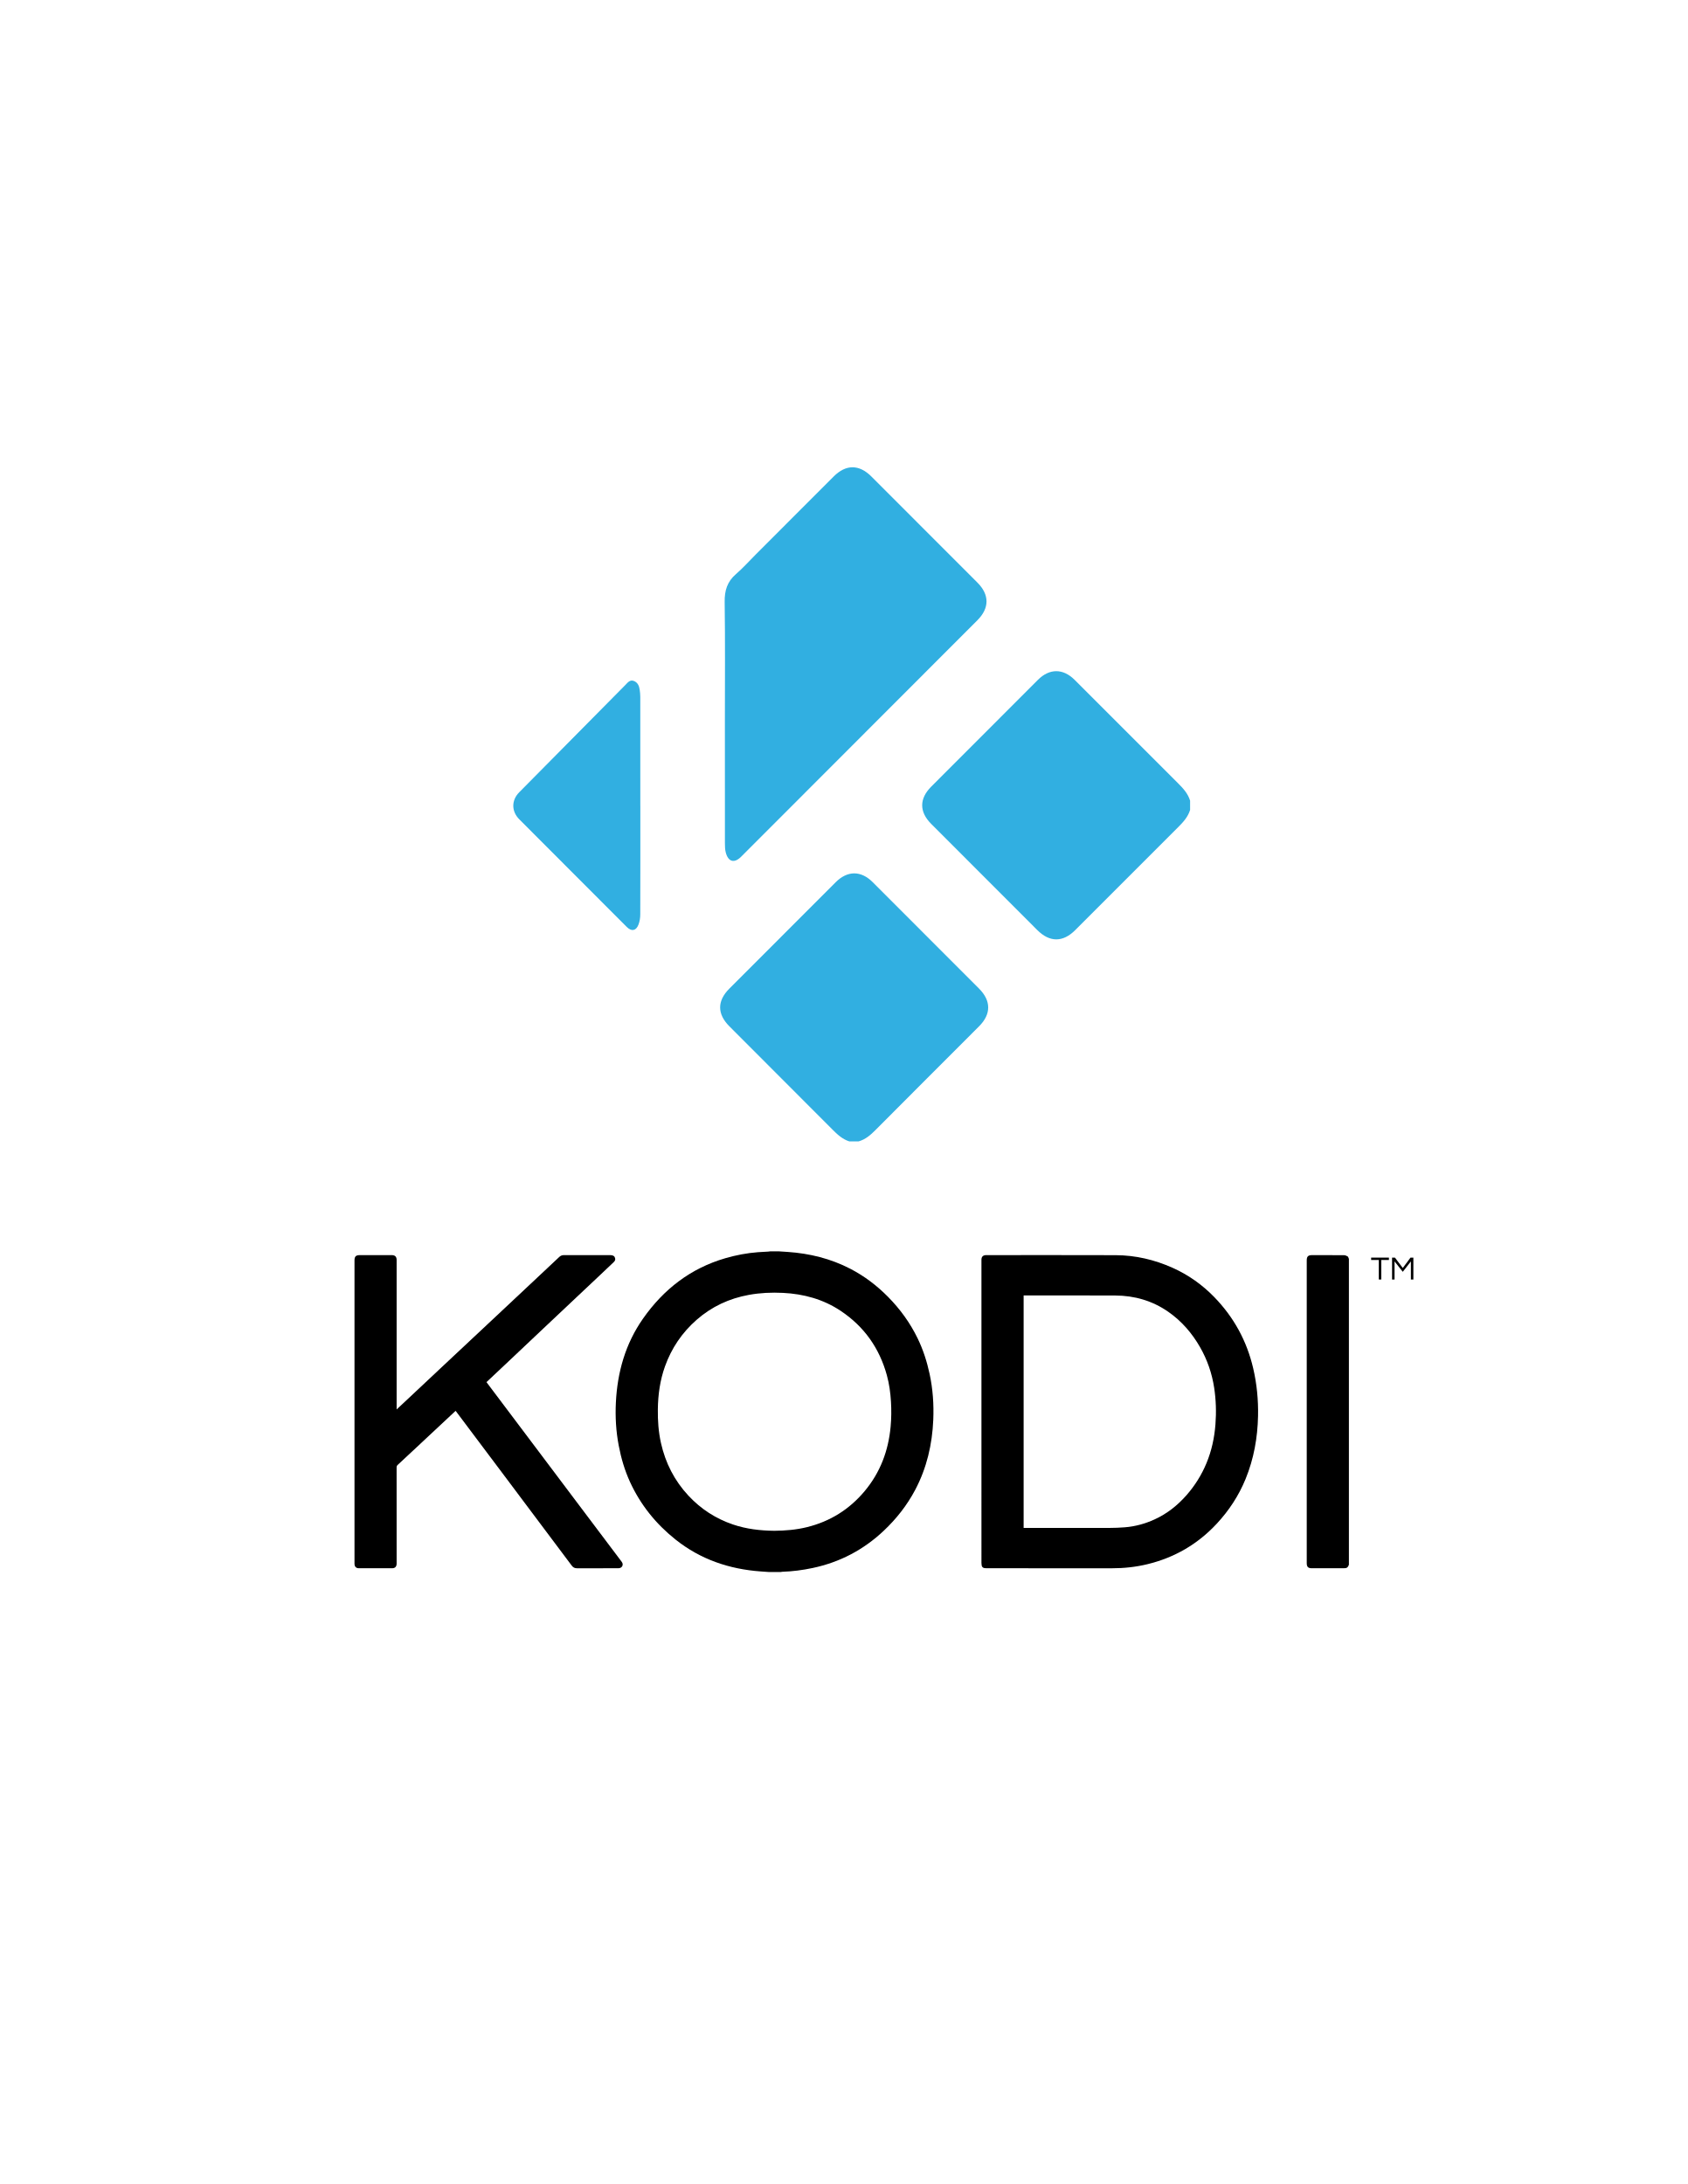
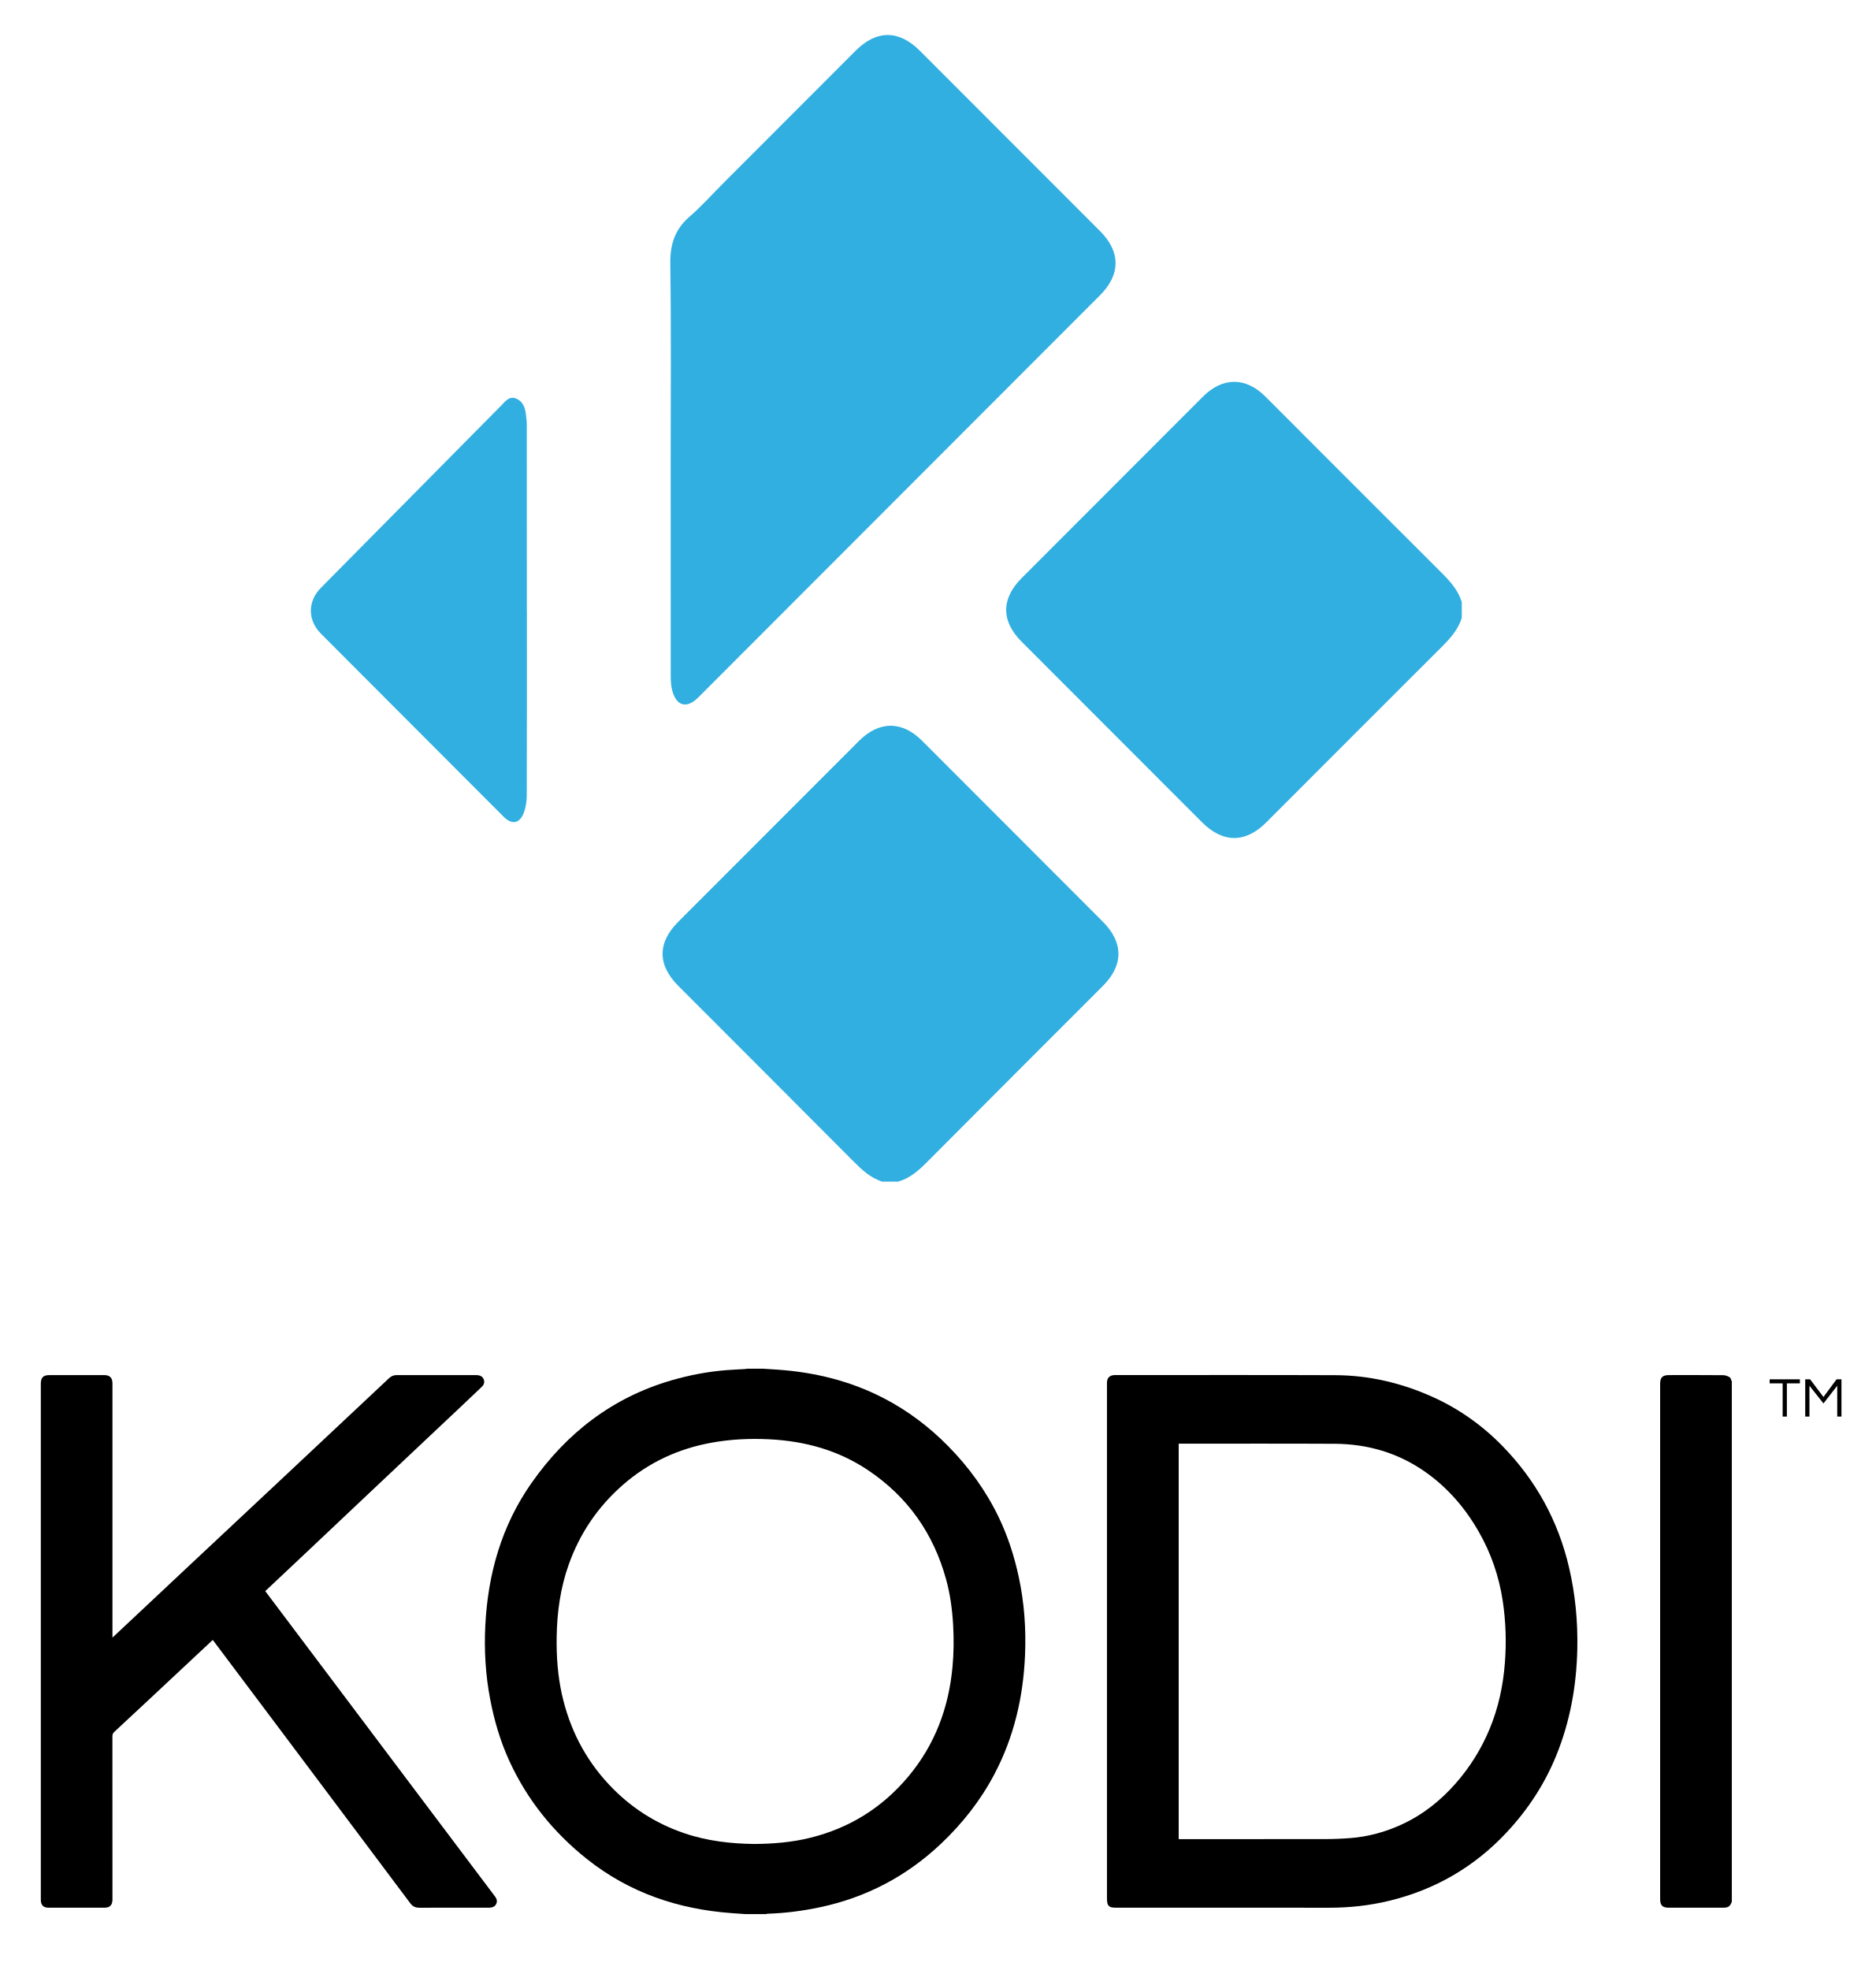
- <svg xmlns="http://www.w3.org/2000/svg" version="1.1" id="Ebene_1" x="0px" y="0px" width="612px" height="792px" viewBox="0 0 612 792" enable-background="new 0 0 612 792" xml:space="preserve">
-   <g>
-     <path fill-rule="evenodd" clip-rule="evenodd" d="M282.478,453.791c1.041,0.066,2.082,0.131,3.123,0.203   c7.985,0.551,15.618,2.424,22.75,6.129c5.096,2.648,9.614,6.076,13.644,10.164c4.376,4.438,7.995,9.414,10.721,15.027   c2,4.119,3.389,8.443,4.35,12.914c1.179,5.48,1.567,11.029,1.333,16.613c-0.376,8.957-2.358,17.521-6.582,25.492   c-2.947,5.561-6.788,10.439-11.357,14.754c-7.327,6.92-15.915,11.434-25.78,13.523c-3.653,0.773-7.336,1.258-11.067,1.375   c-0.17,0.006-0.337,0.055-0.506,0.082h-4.391c-0.953-0.066-1.907-0.134-2.86-0.203c-11.427-0.826-21.855-4.359-30.892-11.549   c-7.132-5.674-12.718-12.6-16.529-20.91c-1.937-4.225-3.23-8.652-4.095-13.213c-0.98-5.158-1.288-10.365-1.027-15.598   c0.55-11.016,3.452-21.301,9.843-30.416c7.48-10.664,17.261-18.248,29.888-21.914c3.848-1.117,7.771-1.861,11.77-2.17   c1.267-0.098,2.538-0.146,3.807-0.225c0.207-0.012,0.412-0.053,0.618-0.08H282.478z M280.742,555.121   c4.062-0.035,7.993-0.365,11.848-1.318c8.398-2.074,15.38-6.43,20.932-13.072c5.666-6.777,8.612-14.654,9.413-23.389   c0.274-2.988,0.306-5.982,0.128-8.98c-0.192-3.254-0.622-6.475-1.485-9.621c-2.696-9.828-8.216-17.668-16.697-23.34   c-6.341-4.24-13.437-6.182-21.006-6.557c-4.137-0.203-8.249-0.018-12.328,0.725c-7.126,1.293-13.466,4.236-18.93,9.023   c-5.3,4.643-9.128,10.281-11.499,16.912c-1.795,5.018-2.512,10.213-2.588,15.518c-0.059,4.123,0.227,8.215,1.126,12.242   c1.624,7.266,4.89,13.682,9.993,19.148c4.501,4.82,9.856,8.291,16.094,10.416C270.64,554.498,275.701,555.066,280.742,555.121" />
-     <path fill-rule="evenodd" clip-rule="evenodd" d="M489.103,567.455c-0.431,1.039-0.759,1.252-1.934,1.252   c-3.834,0-7.667,0.002-11.503,0c-1.351,0-1.849-0.5-1.849-1.859V457.055c0-1.408,0.497-1.898,1.925-1.9   c3.834,0,7.668-0.014,11.501,0.02c0.472,0.004,0.989,0.191,1.394,0.441c0.245,0.152,0.316,0.586,0.466,0.895V567.455z" />
-     <path fill-rule="evenodd" clip-rule="evenodd" d="M176.393,501.213c1.936,2.57,3.851,5.115,5.766,7.66   c4.061,5.398,8.124,10.797,12.185,16.195c5.224,6.943,10.446,13.885,15.67,20.828c5.119,6.803,10.236,13.607,15.362,20.404   c0.379,0.502,0.544,1.012,0.272,1.592c-0.276,0.588-0.812,0.777-1.416,0.813c-0.277,0.016-0.557,0.002-0.836,0.002   c-4.723,0-9.445-0.004-14.168,0.006c-0.808,0.002-1.4-0.27-1.904-0.943c-8.909-11.904-17.835-23.797-26.759-35.691   c-5.068-6.754-10.14-13.506-15.209-20.258c-0.042-0.057-0.09-0.105-0.163-0.191c-0.615,0.574-1.226,1.141-1.833,1.709   c-4.111,3.844-8.219,7.689-12.329,11.531c-2.266,2.117-4.532,4.234-6.81,6.338c-0.294,0.271-0.415,0.539-0.414,0.939   c0.01,11.502,0.008,23.005,0.008,34.506c0,0.139,0.004,0.279,0,0.418c-0.029,1.055-0.565,1.627-1.619,1.631   c-4.027,0.016-8.052,0.014-12.077,0.002c-1.022-0.004-1.56-0.578-1.58-1.604c-0.002-0.121,0-0.244,0-0.365v-109.58v-0.105   c0-1.387,0.501-1.893,1.877-1.893c3.677-0.002,7.354-0.002,11.032-0.002c0.243,0,0.488-0.008,0.731,0.002   c1.065,0.049,1.588,0.572,1.635,1.633c0.007,0.158,0.001,0.314,0.001,0.471v53.117v0.736c0.913-0.852,1.736-1.617,2.556-2.385   c4.853-4.553,9.704-9.111,14.56-13.662c6.368-5.969,12.741-11.932,19.109-17.902c5.338-5.004,10.672-10.014,16.008-15.02   c2.249-2.111,4.503-4.215,6.745-6.332c0.47-0.443,1.004-0.658,1.644-0.658c5.629,0.002,11.258,0,16.887,0.002   c0.959,0,1.501,0.348,1.703,1.064c0.167,0.592-0.061,1.055-0.476,1.451c-1.628,1.549-3.257,3.096-4.892,4.639   c-2.89,2.725-5.786,5.445-8.676,8.17c-4.007,3.775-8.013,7.551-12.017,11.33c-4.104,3.873-8.204,7.752-12.309,11.625   C181.919,496.018,179.177,498.594,176.393,501.213" />
-     <path fill-rule="evenodd" clip-rule="evenodd" d="M355.866,511.943v-54.688c0-0.158-0.002-0.314,0.001-0.471   c0.021-1.033,0.54-1.572,1.565-1.629c0.07-0.005,0.141-0.002,0.21-0.002c15.633,0.002,31.266-0.037,46.898,0.021   c7.19,0.027,14.071,1.643,20.634,4.578c5.71,2.555,10.728,6.113,15.086,10.592c7.098,7.293,11.814,15.895,14.132,25.816   c1.335,5.713,1.887,11.498,1.765,17.352c-0.164,7.861-1.527,15.494-4.508,22.799c-2.488,6.098-6.051,11.512-10.54,16.32   c-6.892,7.381-15.261,12.23-25.07,14.607c-4.232,1.025-8.521,1.482-12.876,1.477c-15.145-0.023-30.289-0.008-45.435-0.01   c-0.259,0-0.521-0.018-0.776-0.057c-0.56-0.09-0.906-0.426-1.006-0.982c-0.052-0.289-0.077-0.586-0.077-0.879   C355.866,548.506,355.866,530.225,355.866,511.943 M371.161,554.09h0.674c10.177,0,20.354,0.01,30.532-0.01   c1.826-0.004,3.657-0.08,5.478-0.223c3.781-0.297,7.386-1.299,10.833-2.877c4.508-2.064,8.293-5.07,11.554-8.783   c3.039-3.462,5.438-7.311,7.209-11.557c1.884-4.52,2.896-9.236,3.272-14.111c0.344-4.449,0.204-8.878-0.466-13.283   c-0.794-5.209-2.487-10.121-5.106-14.697c-2.91-5.088-6.666-9.443-11.486-12.811c-5.772-4.029-12.253-5.904-19.252-5.938   c-10.892-0.053-21.784-0.018-32.676-0.02h-0.565V554.09z" />
+ <svg xmlns="http://www.w3.org/2000/svg" version="1.1" id="Ebene_1" x="0px" y="0px" width="400" height="420" viewBox="0 0 400 420" enable-background="new 0 0 612 792" xml:space="preserve">
+   <defs id="defs5676" />
+   <g id="g5655" transform="translate(-119.8366,-161.9893)">
+     <path d="m 282.478,453.791 c 1.041,0.066 2.082,0.131 3.123,0.203 7.985,0.551 15.618,2.424 22.75,6.129 5.096,2.648 9.614,6.076 13.644,10.164 4.376,4.438 7.995,9.414 10.721,15.027 2,4.119 3.389,8.443 4.35,12.914 1.179,5.48 1.567,11.029 1.333,16.613 -0.376,8.957 -2.358,17.521 -6.582,25.492 -2.947,5.561 -6.788,10.439 -11.357,14.754 -7.327,6.92 -15.915,11.434 -25.78,13.523 -3.653,0.773 -7.336,1.258 -11.067,1.375 -0.17,0.006 -0.337,0.055 -0.506,0.082 h -4.391 c -0.953,-0.066 -1.907,-0.134 -2.86,-0.203 -11.427,-0.826 -21.855,-4.359 -30.892,-11.549 -7.132,-5.674 -12.718,-12.6 -16.529,-20.91 -1.937,-4.225 -3.23,-8.652 -4.095,-13.213 -0.98,-5.158 -1.288,-10.365 -1.027,-15.598 0.55,-11.016 3.452,-21.301 9.843,-30.416 7.48,-10.664 17.261,-18.248 29.888,-21.914 3.848,-1.117 7.771,-1.861 11.77,-2.17 1.267,-0.098 2.538,-0.146 3.807,-0.225 0.207,-0.012 0.412,-0.053 0.618,-0.08 h 3.239 z m -1.736,101.33 c 4.062,-0.035 7.993,-0.365 11.848,-1.318 8.398,-2.074 15.38,-6.43 20.932,-13.072 5.666,-6.777 8.612,-14.654 9.413,-23.389 0.274,-2.988 0.306,-5.982 0.128,-8.98 -0.192,-3.254 -0.622,-6.475 -1.485,-9.621 -2.696,-9.828 -8.216,-17.668 -16.697,-23.34 -6.341,-4.24 -13.437,-6.182 -21.006,-6.557 -4.137,-0.203 -8.249,-0.018 -12.328,0.725 -7.126,1.293 -13.466,4.236 -18.93,9.023 -5.3,4.643 -9.128,10.281 -11.499,16.912 -1.795,5.018 -2.512,10.213 -2.588,15.518 -0.059,4.123 0.227,8.215 1.126,12.242 1.624,7.266 4.89,13.682 9.993,19.148 4.501,4.82 9.856,8.291 16.094,10.416 4.897,1.67 9.958,2.238 14.999,2.293" id="path5647" style="clip-rule:evenodd;fill-rule:evenodd" />
+     <path d="m 489.103,567.455 c -0.431,1.039 -0.759,1.252 -1.934,1.252 -3.834,0 -7.667,0.002 -11.503,0 -1.351,0 -1.849,-0.5 -1.849,-1.859 V 457.055 c 0,-1.408 0.497,-1.898 1.925,-1.9 3.834,0 7.668,-0.014 11.501,0.02 0.472,0.004 0.989,0.191 1.394,0.441 0.245,0.152 0.316,0.586 0.466,0.895 z" id="path5649" style="clip-rule:evenodd;fill-rule:evenodd" />
+     <path d="m 176.393,501.213 c 1.936,2.57 3.851,5.115 5.766,7.66 4.061,5.398 8.124,10.797 12.185,16.195 5.224,6.943 10.446,13.885 15.67,20.828 5.119,6.803 10.236,13.607 15.362,20.404 0.379,0.502 0.544,1.012 0.272,1.592 -0.276,0.588 -0.812,0.777 -1.416,0.813 -0.277,0.016 -0.557,0.002 -0.836,0.002 -4.723,0 -9.445,-0.004 -14.168,0.006 -0.808,0.002 -1.4,-0.27 -1.904,-0.943 -8.909,-11.904 -17.835,-23.797 -26.759,-35.691 -5.068,-6.754 -10.14,-13.506 -15.209,-20.258 -0.042,-0.057 -0.09,-0.105 -0.163,-0.191 -0.615,0.574 -1.226,1.141 -1.833,1.709 -4.111,3.844 -8.219,7.689 -12.329,11.531 -2.266,2.117 -4.532,4.234 -6.81,6.338 -0.294,0.271 -0.415,0.539 -0.414,0.939 0.01,11.502 0.008,23.005 0.008,34.506 0,0.139 0.004,0.279 0,0.418 -0.029,1.055 -0.565,1.627 -1.619,1.631 -4.027,0.016 -8.052,0.014 -12.077,0.002 -1.022,-0.004 -1.56,-0.578 -1.58,-1.604 -0.002,-0.121 0,-0.244 0,-0.365 v -109.58 -0.105 c 0,-1.387 0.501,-1.893 1.877,-1.893 3.677,-0.002 7.354,-0.002 11.032,-0.002 0.243,0 0.488,-0.008 0.731,0.002 1.065,0.049 1.588,0.572 1.635,1.633 0.007,0.158 0.001,0.314 0.001,0.471 v 53.117 0.736 c 0.913,-0.852 1.736,-1.617 2.556,-2.385 4.853,-4.553 9.704,-9.111 14.56,-13.662 6.368,-5.969 12.741,-11.932 19.109,-17.902 5.338,-5.004 10.672,-10.014 16.008,-15.02 2.249,-2.111 4.503,-4.215 6.745,-6.332 0.47,-0.443 1.004,-0.658 1.644,-0.658 5.629,0.002 11.258,0 16.887,0.002 0.959,0 1.501,0.348 1.703,1.064 0.167,0.592 -0.061,1.055 -0.476,1.451 -1.628,1.549 -3.257,3.096 -4.892,4.639 -2.89,2.725 -5.786,5.445 -8.676,8.17 -4.007,3.775 -8.013,7.551 -12.017,11.33 -4.104,3.873 -8.204,7.752 -12.309,11.625 -2.738,2.582 -5.48,5.158 -8.264,7.777" id="path5651" style="clip-rule:evenodd;fill-rule:evenodd" />
+     <path d="m 355.866,511.943 v -54.688 c 0,-0.158 -0.002,-0.314 0.001,-0.471 0.021,-1.033 0.54,-1.572 1.565,-1.629 0.07,-0.005 0.141,-0.002 0.21,-0.002 15.633,0.002 31.266,-0.037 46.898,0.021 7.19,0.027 14.071,1.643 20.634,4.578 5.71,2.555 10.728,6.113 15.086,10.592 7.098,7.293 11.814,15.895 14.132,25.816 1.335,5.713 1.887,11.498 1.765,17.352 -0.164,7.861 -1.527,15.494 -4.508,22.799 -2.488,6.098 -6.051,11.512 -10.54,16.32 -6.892,7.381 -15.261,12.23 -25.07,14.607 -4.232,1.025 -8.521,1.482 -12.876,1.477 -15.145,-0.023 -30.289,-0.008 -45.435,-0.01 -0.259,0 -0.521,-0.018 -0.776,-0.057 -0.56,-0.09 -0.906,-0.426 -1.006,-0.982 -0.052,-0.289 -0.077,-0.586 -0.077,-0.879 -0.003,-18.281 -0.003,-36.562 -0.003,-54.844 m 15.295,42.147 h 0.674 c 10.177,0 20.354,0.01 30.532,-0.01 1.826,-0.004 3.657,-0.08 5.478,-0.223 3.781,-0.297 7.386,-1.299 10.833,-2.877 4.508,-2.064 8.293,-5.07 11.554,-8.783 3.039,-3.462 5.438,-7.311 7.209,-11.557 1.884,-4.52 2.896,-9.236 3.272,-14.111 0.344,-4.449 0.204,-8.878 -0.466,-13.283 -0.794,-5.209 -2.487,-10.121 -5.106,-14.697 -2.91,-5.088 -6.666,-9.443 -11.486,-12.811 -5.772,-4.029 -12.253,-5.904 -19.252,-5.938 -10.892,-0.053 -21.784,-0.018 -32.676,-0.02 h -0.565 v 84.31 z" id="path5653" style="clip-rule:evenodd;fill-rule:evenodd" />
  </g>
-   <g>
-     <path fill-rule="evenodd" clip-rule="evenodd" fill="#31AFE1" d="M431.521,293.719c-0.791,2.568-2.526,4.448-4.384,6.299   c-12.448,12.406-24.857,24.852-37.278,37.284c-4.476,4.478-9.259,4.465-13.752-0.032c-12.82-12.83-25.641-25.659-38.456-38.491   c-4.366-4.372-4.364-9.144,0.013-13.526c12.888-12.906,25.778-25.809,38.671-38.708c4.195-4.198,9.124-4.2,13.318-0.004   c12.499,12.501,24.979,25.02,37.499,37.496c1.859,1.852,3.586,3.741,4.369,6.31V293.719z" />
-     <path fill-rule="evenodd" clip-rule="evenodd" fill="#31AFE1" d="M307.953,413.914c-2.556-0.812-4.408-2.582-6.251-4.436   c-12.395-12.458-24.828-24.877-37.247-37.312c-4.444-4.45-4.449-9.198-0.015-13.638c12.855-12.865,25.709-25.729,38.567-38.592   c4.274-4.274,9.171-4.29,13.422-0.037c12.856,12.864,25.711,25.729,38.563,38.597c4.415,4.421,4.428,9.264,0.031,13.664   c-12.527,12.541-25.075,25.066-37.573,37.633c-1.789,1.798-3.629,3.415-6.123,4.12H307.953z" />
-     <path fill-rule="evenodd" clip-rule="evenodd" fill="#31AFE1" d="M262.841,261.207c0-14.303,0.129-28.608-0.081-42.909   c-0.061-4.14,0.928-7.374,4.089-10.104c2.543-2.198,4.797-4.733,7.179-7.118c9.423-9.433,18.845-18.867,28.271-28.296   c4.433-4.432,9.213-4.429,13.643,0.002c12.821,12.825,25.641,25.653,38.459,38.482c4.403,4.407,4.4,9.254-0.003,13.663   c-15.16,15.179-30.326,30.356-45.49,45.533c-13.391,13.405-26.78,26.809-40.173,40.212c-2.481,2.482-4.679,1.905-5.581-1.536   c-0.278-1.066-0.3-2.219-0.301-3.332C262.835,290.938,262.841,276.072,262.841,261.207" />
-     <path fill-rule="evenodd" clip-rule="evenodd" fill="#31AFE1" d="M232.182,292.201c0,13.127,0.019,26.256-0.026,39.383   c-0.005,1.247-0.203,2.567-0.65,3.724c-0.876,2.279-2.52,2.561-4.241,0.844c-6.037-6.027-12.057-12.071-18.083-18.107   c-6.965-6.977-13.932-13.953-20.894-20.934c-2.882-2.889-2.895-6.898-0.024-9.801c12.82-12.967,25.643-25.933,38.472-38.895   c0.848-0.857,1.648-2.02,3.089-1.475c1.378,0.52,1.922,1.763,2.118,3.141c0.122,0.854,0.218,1.722,0.22,2.583   c0.013,13.179,0.009,26.359,0.009,39.537H232.182z" />
+   <g id="g5665" transform="translate(-119.8366,-161.9893)">
+     <path d="m 431.521,293.719 c -0.791,2.568 -2.526,4.448 -4.384,6.299 -12.448,12.406 -24.857,24.852 -37.278,37.284 -4.476,4.478 -9.259,4.465 -13.752,-0.032 -12.82,-12.83 -25.641,-25.659 -38.456,-38.491 -4.366,-4.372 -4.364,-9.144 0.013,-13.526 12.888,-12.906 25.778,-25.809 38.671,-38.708 4.195,-4.198 9.124,-4.2 13.318,-0.004 12.499,12.501 24.979,25.02 37.499,37.496 1.859,1.852 3.586,3.741 4.369,6.31 z" id="path5657" style="clip-rule:evenodd;fill:#31afe1;fill-rule:evenodd" />
+     <path d="m 307.953,413.914 c -2.556,-0.812 -4.408,-2.582 -6.251,-4.436 -12.395,-12.458 -24.828,-24.877 -37.247,-37.312 -4.444,-4.45 -4.449,-9.198 -0.015,-13.638 12.855,-12.865 25.709,-25.729 38.567,-38.592 4.274,-4.274 9.171,-4.29 13.422,-0.037 12.856,12.864 25.711,25.729 38.563,38.597 4.415,4.421 4.428,9.264 0.031,13.664 -12.527,12.541 -25.075,25.066 -37.573,37.633 -1.789,1.798 -3.629,3.415 -6.123,4.12 h -3.374 z" id="path5659" style="clip-rule:evenodd;fill:#31afe1;fill-rule:evenodd" />
+     <path d="m 262.841,261.207 c 0,-14.303 0.129,-28.608 -0.081,-42.909 -0.061,-4.14 0.928,-7.374 4.089,-10.104 2.543,-2.198 4.797,-4.733 7.179,-7.118 9.423,-9.433 18.845,-18.867 28.271,-28.296 4.433,-4.432 9.213,-4.429 13.643,0.002 12.821,12.825 25.641,25.653 38.459,38.482 4.403,4.407 4.4,9.254 -0.003,13.663 -15.16,15.179 -30.326,30.356 -45.49,45.533 -13.391,13.405 -26.78,26.809 -40.173,40.212 -2.481,2.482 -4.679,1.905 -5.581,-1.536 -0.278,-1.066 -0.3,-2.219 -0.301,-3.332 -0.018,-14.866 -0.012,-29.732 -0.012,-44.597" id="path5661" style="clip-rule:evenodd;fill:#31afe1;fill-rule:evenodd" />
+     <path d="m 232.182,292.201 c 0,13.127 0.019,26.256 -0.026,39.383 -0.005,1.247 -0.203,2.567 -0.65,3.724 -0.876,2.279 -2.52,2.561 -4.241,0.844 -6.037,-6.027 -12.057,-12.071 -18.083,-18.107 -6.965,-6.977 -13.932,-13.953 -20.894,-20.934 -2.882,-2.889 -2.895,-6.898 -0.024,-9.801 12.82,-12.967 25.643,-25.933 38.472,-38.895 0.848,-0.857 1.648,-2.02 3.089,-1.475 1.378,0.52 1.922,1.763 2.118,3.141 0.122,0.854 0.218,1.722 0.22,2.583 0.013,13.179 0.009,26.359 0.009,39.537 z" id="path5663" style="clip-rule:evenodd;fill:#31afe1;fill-rule:evenodd" />
  </g>
-   <g>
-     <path d="M503.611,456.92h-2.771V464h-0.9v-7.08h-2.771v-0.863h6.443V456.92z" />
-     <path d="M512.48,456.057V464h-0.9v-6.576l-2.94,3.78l-2.987-3.78V464h-0.9v-7.943h1.044l2.844,3.768l2.796-3.768H512.48z" />
+   <g id="g5671" transform="translate(-119.8366,-161.9893)">
+     <path d="M 503.611,456.92 H 500.84 V 464 h -0.9 v -7.08 h -2.771 v -0.863 h 6.443 v 0.863 z" id="path5667" />
+     <path d="M 512.48,456.057 V 464 h -0.9 v -6.576 l -2.94,3.78 -2.987,-3.78 V 464 h -0.9 v -7.943 h 1.044 l 2.844,3.768 2.796,-3.768 z" id="path5669" />
  </g>
</svg>
